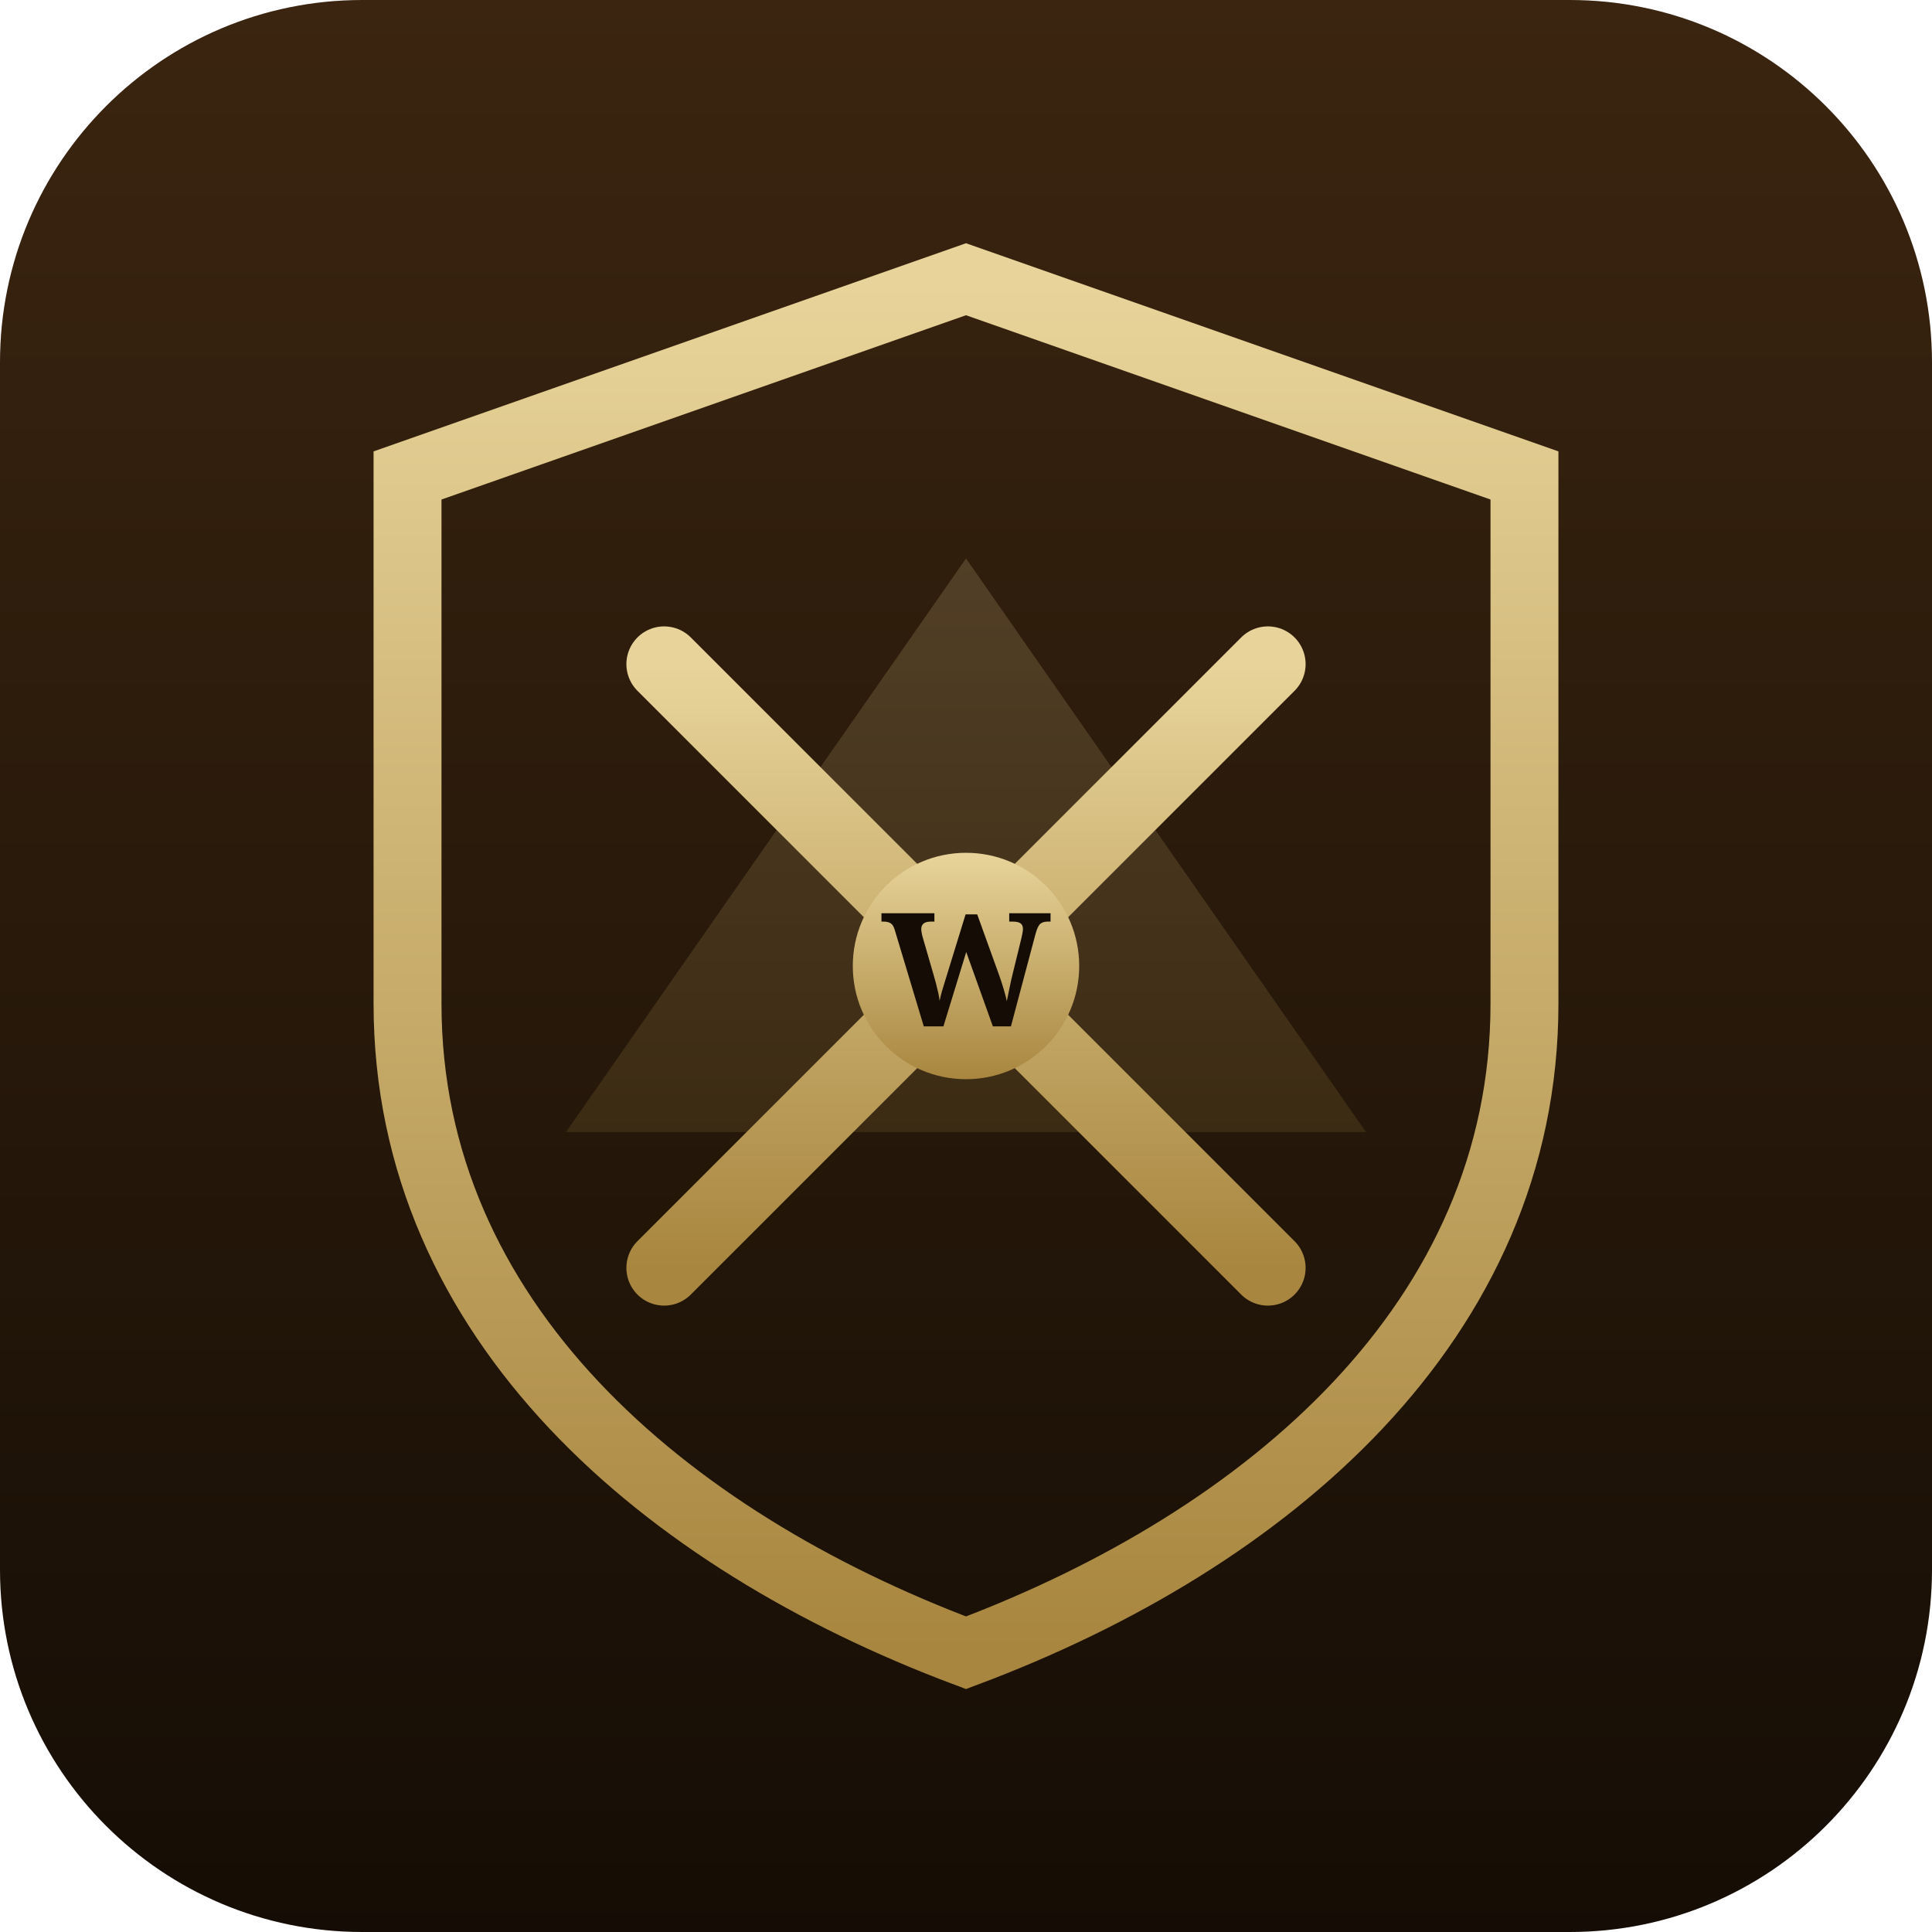
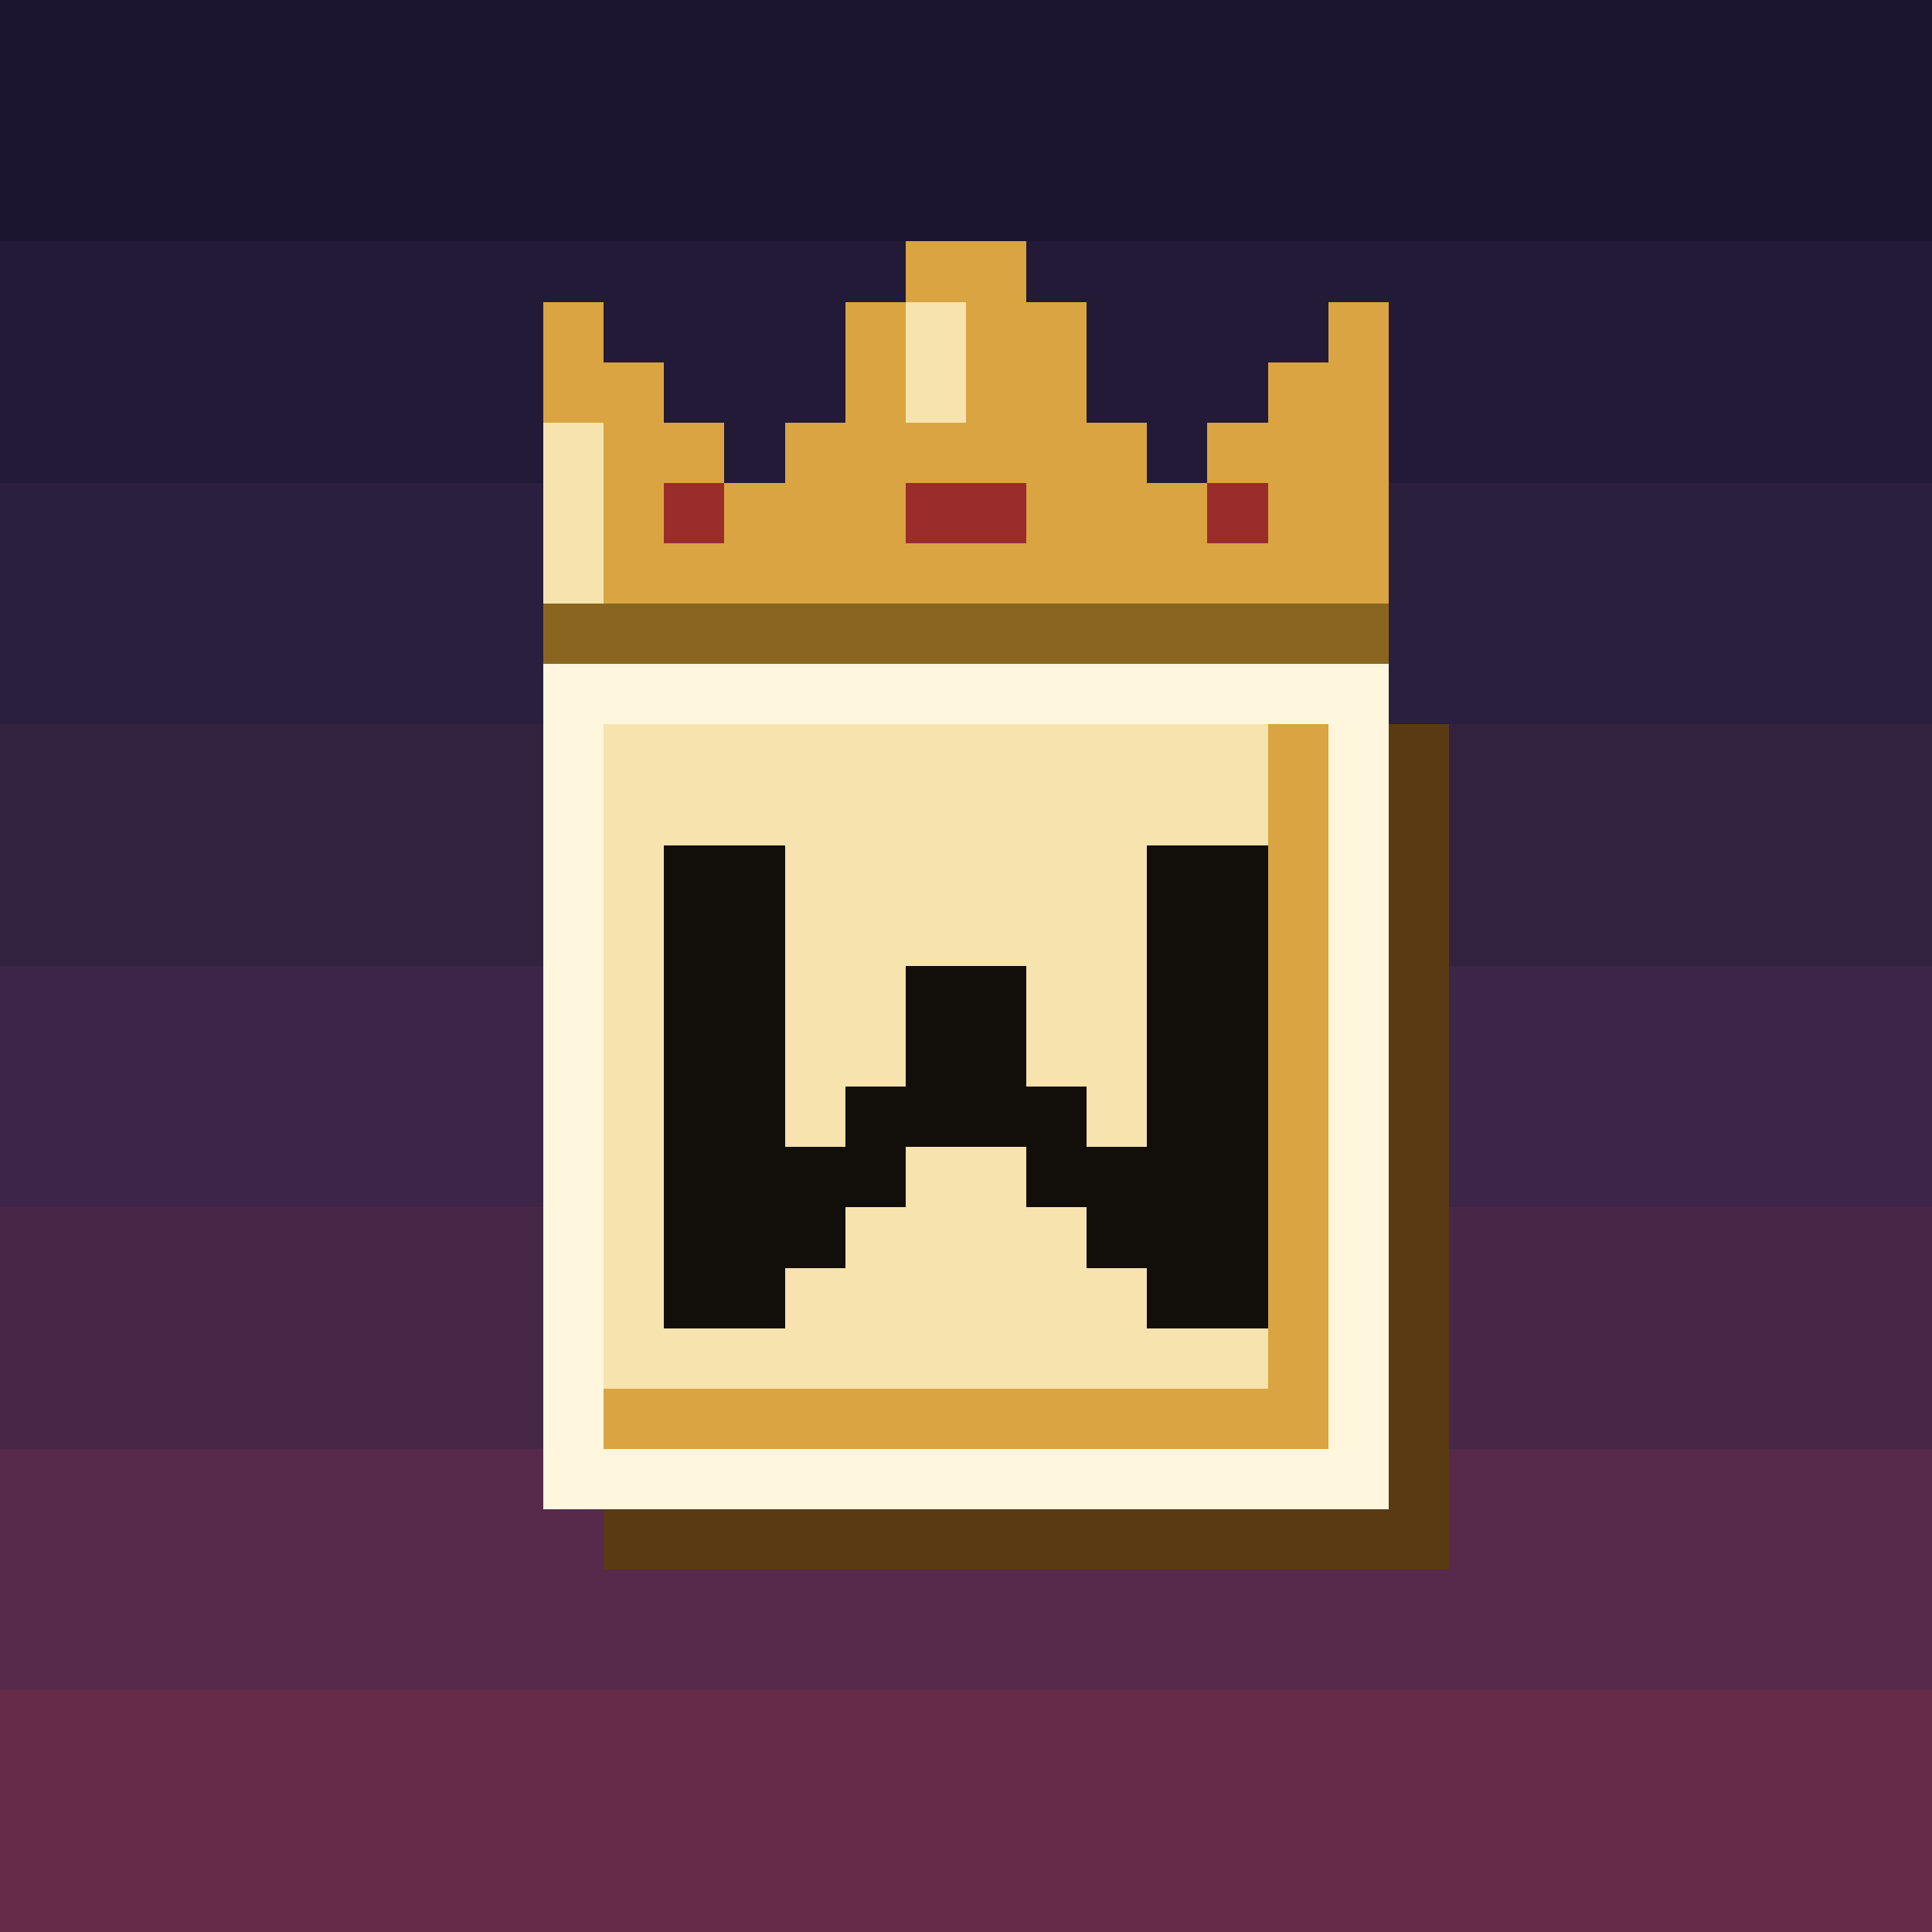
- <svg xmlns="http://www.w3.org/2000/svg" viewBox="0 0 512 512">
-   <defs>
-     <linearGradient id="bg" x1="0" y1="0" x2="0" y2="1">
-       <stop offset="0%" stop-color="#3b2510" />
-       <stop offset="100%" stop-color="#150d05" />
-     </linearGradient>
-     <linearGradient id="gold" x1="0" y1="0" x2="0" y2="1">
-       <stop offset="0%" stop-color="#e8d49a" />
-       <stop offset="100%" stop-color="#a8863f" />
-     </linearGradient>
-   </defs>
-   <rect width="512" height="512" rx="96" fill="url(#bg)" />
-   <path d="M256 74 L404 126 V266 C404 350 336 408 256 438 C176 408 108 350 108 266 V126 Z" fill="none" stroke="url(#gold)" stroke-width="18" />
-   <path d="M150 300 L256 148 L362 300 Z" fill="url(#gold)" opacity="0.18" />
-   <g stroke="url(#gold)" stroke-width="20" stroke-linecap="round">
-     <line x1="176" y1="336" x2="336" y2="176" />
-     <line x1="336" y1="336" x2="176" y2="176" />
+ <svg xmlns="http://www.w3.org/2000/svg" viewBox="0 0 32 32" shape-rendering="crispEdges">
+   <rect x="0" y="0" width="32" height="4" fill="#1c1530" />
+   <rect x="0" y="4" width="32" height="4" fill="#231a38" />
+   <rect x="0" y="8" width="32" height="4" fill="#2a1f3d" />
+   <rect x="0" y="12" width="32" height="4" fill="#33223f" />
+   <rect x="0" y="16" width="32" height="4" fill="#3c2546" />
+   <rect x="0" y="20" width="32" height="4" fill="#462748" />
+   <rect x="0" y="24" width="32" height="4" fill="#57294a" />
+   <rect x="0" y="28" width="32" height="4" fill="#652b49" />
+   <g transform="translate(0 0) scale(1)">
+     <rect x="10" y="12" width="14" height="14" fill="#5a3a12" />
+     <rect x="9" y="11" width="14" height="14" fill="#fff7dd" />
+     <rect x="10" y="12" width="12" height="12" fill="#f7e3ae" />
+     <rect x="21" y="12" width="1" height="12" fill="#d9a441" />
+     <rect x="10" y="23" width="12" height="1" fill="#d9a441" />
+     <rect x="11" y="14" width="1" height="1" fill="#120e0a" />
+     <rect x="12" y="14" width="1" height="1" fill="#120e0a" />
+     <rect x="19" y="14" width="1" height="1" fill="#120e0a" />
+     <rect x="20" y="14" width="1" height="1" fill="#120e0a" />
+     <rect x="11" y="15" width="1" height="1" fill="#120e0a" />
+     <rect x="12" y="15" width="1" height="1" fill="#120e0a" />
+     <rect x="19" y="15" width="1" height="1" fill="#120e0a" />
+     <rect x="20" y="15" width="1" height="1" fill="#120e0a" />
+     <rect x="11" y="16" width="1" height="1" fill="#120e0a" />
+     <rect x="12" y="16" width="1" height="1" fill="#120e0a" />
+     <rect x="15" y="16" width="1" height="1" fill="#120e0a" />
+     <rect x="16" y="16" width="1" height="1" fill="#120e0a" />
+     <rect x="19" y="16" width="1" height="1" fill="#120e0a" />
+     <rect x="20" y="16" width="1" height="1" fill="#120e0a" />
+     <rect x="11" y="17" width="1" height="1" fill="#120e0a" />
+     <rect x="12" y="17" width="1" height="1" fill="#120e0a" />
+     <rect x="15" y="17" width="1" height="1" fill="#120e0a" />
+     <rect x="16" y="17" width="1" height="1" fill="#120e0a" />
+     <rect x="19" y="17" width="1" height="1" fill="#120e0a" />
+     <rect x="20" y="17" width="1" height="1" fill="#120e0a" />
+     <rect x="11" y="18" width="1" height="1" fill="#120e0a" />
+     <rect x="12" y="18" width="1" height="1" fill="#120e0a" />
+     <rect x="14" y="18" width="1" height="1" fill="#120e0a" />
+     <rect x="15" y="18" width="1" height="1" fill="#120e0a" />
+     <rect x="16" y="18" width="1" height="1" fill="#120e0a" />
+     <rect x="17" y="18" width="1" height="1" fill="#120e0a" />
+     <rect x="19" y="18" width="1" height="1" fill="#120e0a" />
+     <rect x="20" y="18" width="1" height="1" fill="#120e0a" />
+     <rect x="11" y="19" width="1" height="1" fill="#120e0a" />
+     <rect x="12" y="19" width="1" height="1" fill="#120e0a" />
+     <rect x="13" y="19" width="1" height="1" fill="#120e0a" />
+     <rect x="14" y="19" width="1" height="1" fill="#120e0a" />
+     <rect x="17" y="19" width="1" height="1" fill="#120e0a" />
+     <rect x="18" y="19" width="1" height="1" fill="#120e0a" />
+     <rect x="19" y="19" width="1" height="1" fill="#120e0a" />
+     <rect x="20" y="19" width="1" height="1" fill="#120e0a" />
+     <rect x="11" y="20" width="1" height="1" fill="#120e0a" />
+     <rect x="12" y="20" width="1" height="1" fill="#120e0a" />
+     <rect x="13" y="20" width="1" height="1" fill="#120e0a" />
+     <rect x="18" y="20" width="1" height="1" fill="#120e0a" />
+     <rect x="19" y="20" width="1" height="1" fill="#120e0a" />
+     <rect x="20" y="20" width="1" height="1" fill="#120e0a" />
+     <rect x="11" y="21" width="1" height="1" fill="#120e0a" />
+     <rect x="12" y="21" width="1" height="1" fill="#120e0a" />
+     <rect x="19" y="21" width="1" height="1" fill="#120e0a" />
+     <rect x="20" y="21" width="1" height="1" fill="#120e0a" />
+     <rect x="15" y="4" width="1" height="1" fill="#d9a441" />
+     <rect x="16" y="4" width="1" height="1" fill="#d9a441" />
+     <rect x="9" y="5" width="1" height="1" fill="#d9a441" />
+     <rect x="14" y="5" width="1" height="1" fill="#d9a441" />
+     <rect x="15" y="5" width="1" height="1" fill="#d9a441" />
+     <rect x="16" y="5" width="1" height="1" fill="#d9a441" />
+     <rect x="17" y="5" width="1" height="1" fill="#d9a441" />
+     <rect x="22" y="5" width="1" height="1" fill="#d9a441" />
+     <rect x="9" y="6" width="1" height="1" fill="#d9a441" />
+     <rect x="10" y="6" width="1" height="1" fill="#d9a441" />
+     <rect x="14" y="6" width="1" height="1" fill="#d9a441" />
+     <rect x="15" y="6" width="1" height="1" fill="#d9a441" />
+     <rect x="16" y="6" width="1" height="1" fill="#d9a441" />
+     <rect x="17" y="6" width="1" height="1" fill="#d9a441" />
+     <rect x="21" y="6" width="1" height="1" fill="#d9a441" />
+     <rect x="22" y="6" width="1" height="1" fill="#d9a441" />
+     <rect x="9" y="7" width="1" height="1" fill="#d9a441" />
+     <rect x="10" y="7" width="1" height="1" fill="#d9a441" />
+     <rect x="11" y="7" width="1" height="1" fill="#d9a441" />
+     <rect x="13" y="7" width="1" height="1" fill="#d9a441" />
+     <rect x="14" y="7" width="1" height="1" fill="#d9a441" />
+     <rect x="15" y="7" width="1" height="1" fill="#d9a441" />
+     <rect x="16" y="7" width="1" height="1" fill="#d9a441" />
+     <rect x="17" y="7" width="1" height="1" fill="#d9a441" />
+     <rect x="18" y="7" width="1" height="1" fill="#d9a441" />
+     <rect x="20" y="7" width="1" height="1" fill="#d9a441" />
+     <rect x="21" y="7" width="1" height="1" fill="#d9a441" />
+     <rect x="22" y="7" width="1" height="1" fill="#d9a441" />
+     <rect x="9" y="8" width="1" height="1" fill="#d9a441" />
+     <rect x="10" y="8" width="1" height="1" fill="#d9a441" />
+     <rect x="11" y="8" width="1" height="1" fill="#d9a441" />
+     <rect x="12" y="8" width="1" height="1" fill="#d9a441" />
+     <rect x="13" y="8" width="1" height="1" fill="#d9a441" />
+     <rect x="14" y="8" width="1" height="1" fill="#d9a441" />
+     <rect x="15" y="8" width="1" height="1" fill="#d9a441" />
+     <rect x="16" y="8" width="1" height="1" fill="#d9a441" />
+     <rect x="17" y="8" width="1" height="1" fill="#d9a441" />
+     <rect x="18" y="8" width="1" height="1" fill="#d9a441" />
+     <rect x="19" y="8" width="1" height="1" fill="#d9a441" />
+     <rect x="20" y="8" width="1" height="1" fill="#d9a441" />
+     <rect x="21" y="8" width="1" height="1" fill="#d9a441" />
+     <rect x="22" y="8" width="1" height="1" fill="#d9a441" />
+     <rect x="9" y="9" width="1" height="1" fill="#d9a441" />
+     <rect x="10" y="9" width="1" height="1" fill="#d9a441" />
+     <rect x="11" y="9" width="1" height="1" fill="#d9a441" />
+     <rect x="12" y="9" width="1" height="1" fill="#d9a441" />
+     <rect x="13" y="9" width="1" height="1" fill="#d9a441" />
+     <rect x="14" y="9" width="1" height="1" fill="#d9a441" />
+     <rect x="15" y="9" width="1" height="1" fill="#d9a441" />
+     <rect x="16" y="9" width="1" height="1" fill="#d9a441" />
+     <rect x="17" y="9" width="1" height="1" fill="#d9a441" />
+     <rect x="18" y="9" width="1" height="1" fill="#d9a441" />
+     <rect x="19" y="9" width="1" height="1" fill="#d9a441" />
+     <rect x="20" y="9" width="1" height="1" fill="#d9a441" />
+     <rect x="21" y="9" width="1" height="1" fill="#d9a441" />
+     <rect x="22" y="9" width="1" height="1" fill="#d9a441" />
+     <rect x="9" y="10" width="1" height="1" fill="#8a6520" />
+     <rect x="10" y="10" width="1" height="1" fill="#8a6520" />
+     <rect x="11" y="10" width="1" height="1" fill="#8a6520" />
+     <rect x="12" y="10" width="1" height="1" fill="#8a6520" />
+     <rect x="13" y="10" width="1" height="1" fill="#8a6520" />
+     <rect x="14" y="10" width="1" height="1" fill="#8a6520" />
+     <rect x="15" y="10" width="1" height="1" fill="#8a6520" />
+     <rect x="16" y="10" width="1" height="1" fill="#8a6520" />
+     <rect x="17" y="10" width="1" height="1" fill="#8a6520" />
+     <rect x="18" y="10" width="1" height="1" fill="#8a6520" />
+     <rect x="19" y="10" width="1" height="1" fill="#8a6520" />
+     <rect x="20" y="10" width="1" height="1" fill="#8a6520" />
+     <rect x="21" y="10" width="1" height="1" fill="#8a6520" />
+     <rect x="22" y="10" width="1" height="1" fill="#8a6520" />
+     <rect x="11" y="8" width="1" height="1" fill="#9b2c2c" />
+     <rect x="15" y="8" width="1" height="1" fill="#9b2c2c" />
+     <rect x="16" y="8" width="1" height="1" fill="#9b2c2c" />
+     <rect x="20" y="8" width="1" height="1" fill="#9b2c2c" />
+     <rect x="9" y="7" width="1" height="3" fill="#f7e3ae" />
+     <rect x="15" y="5" width="1" height="2" fill="#f7e3ae" />
  </g>
-   <circle cx="256" cy="256" r="30" fill="url(#gold)" />
-   <text x="256" y="272" font-family="Georgia,serif" font-size="42" font-weight="700" text-anchor="middle" fill="#150d05">W</text>
</svg>
